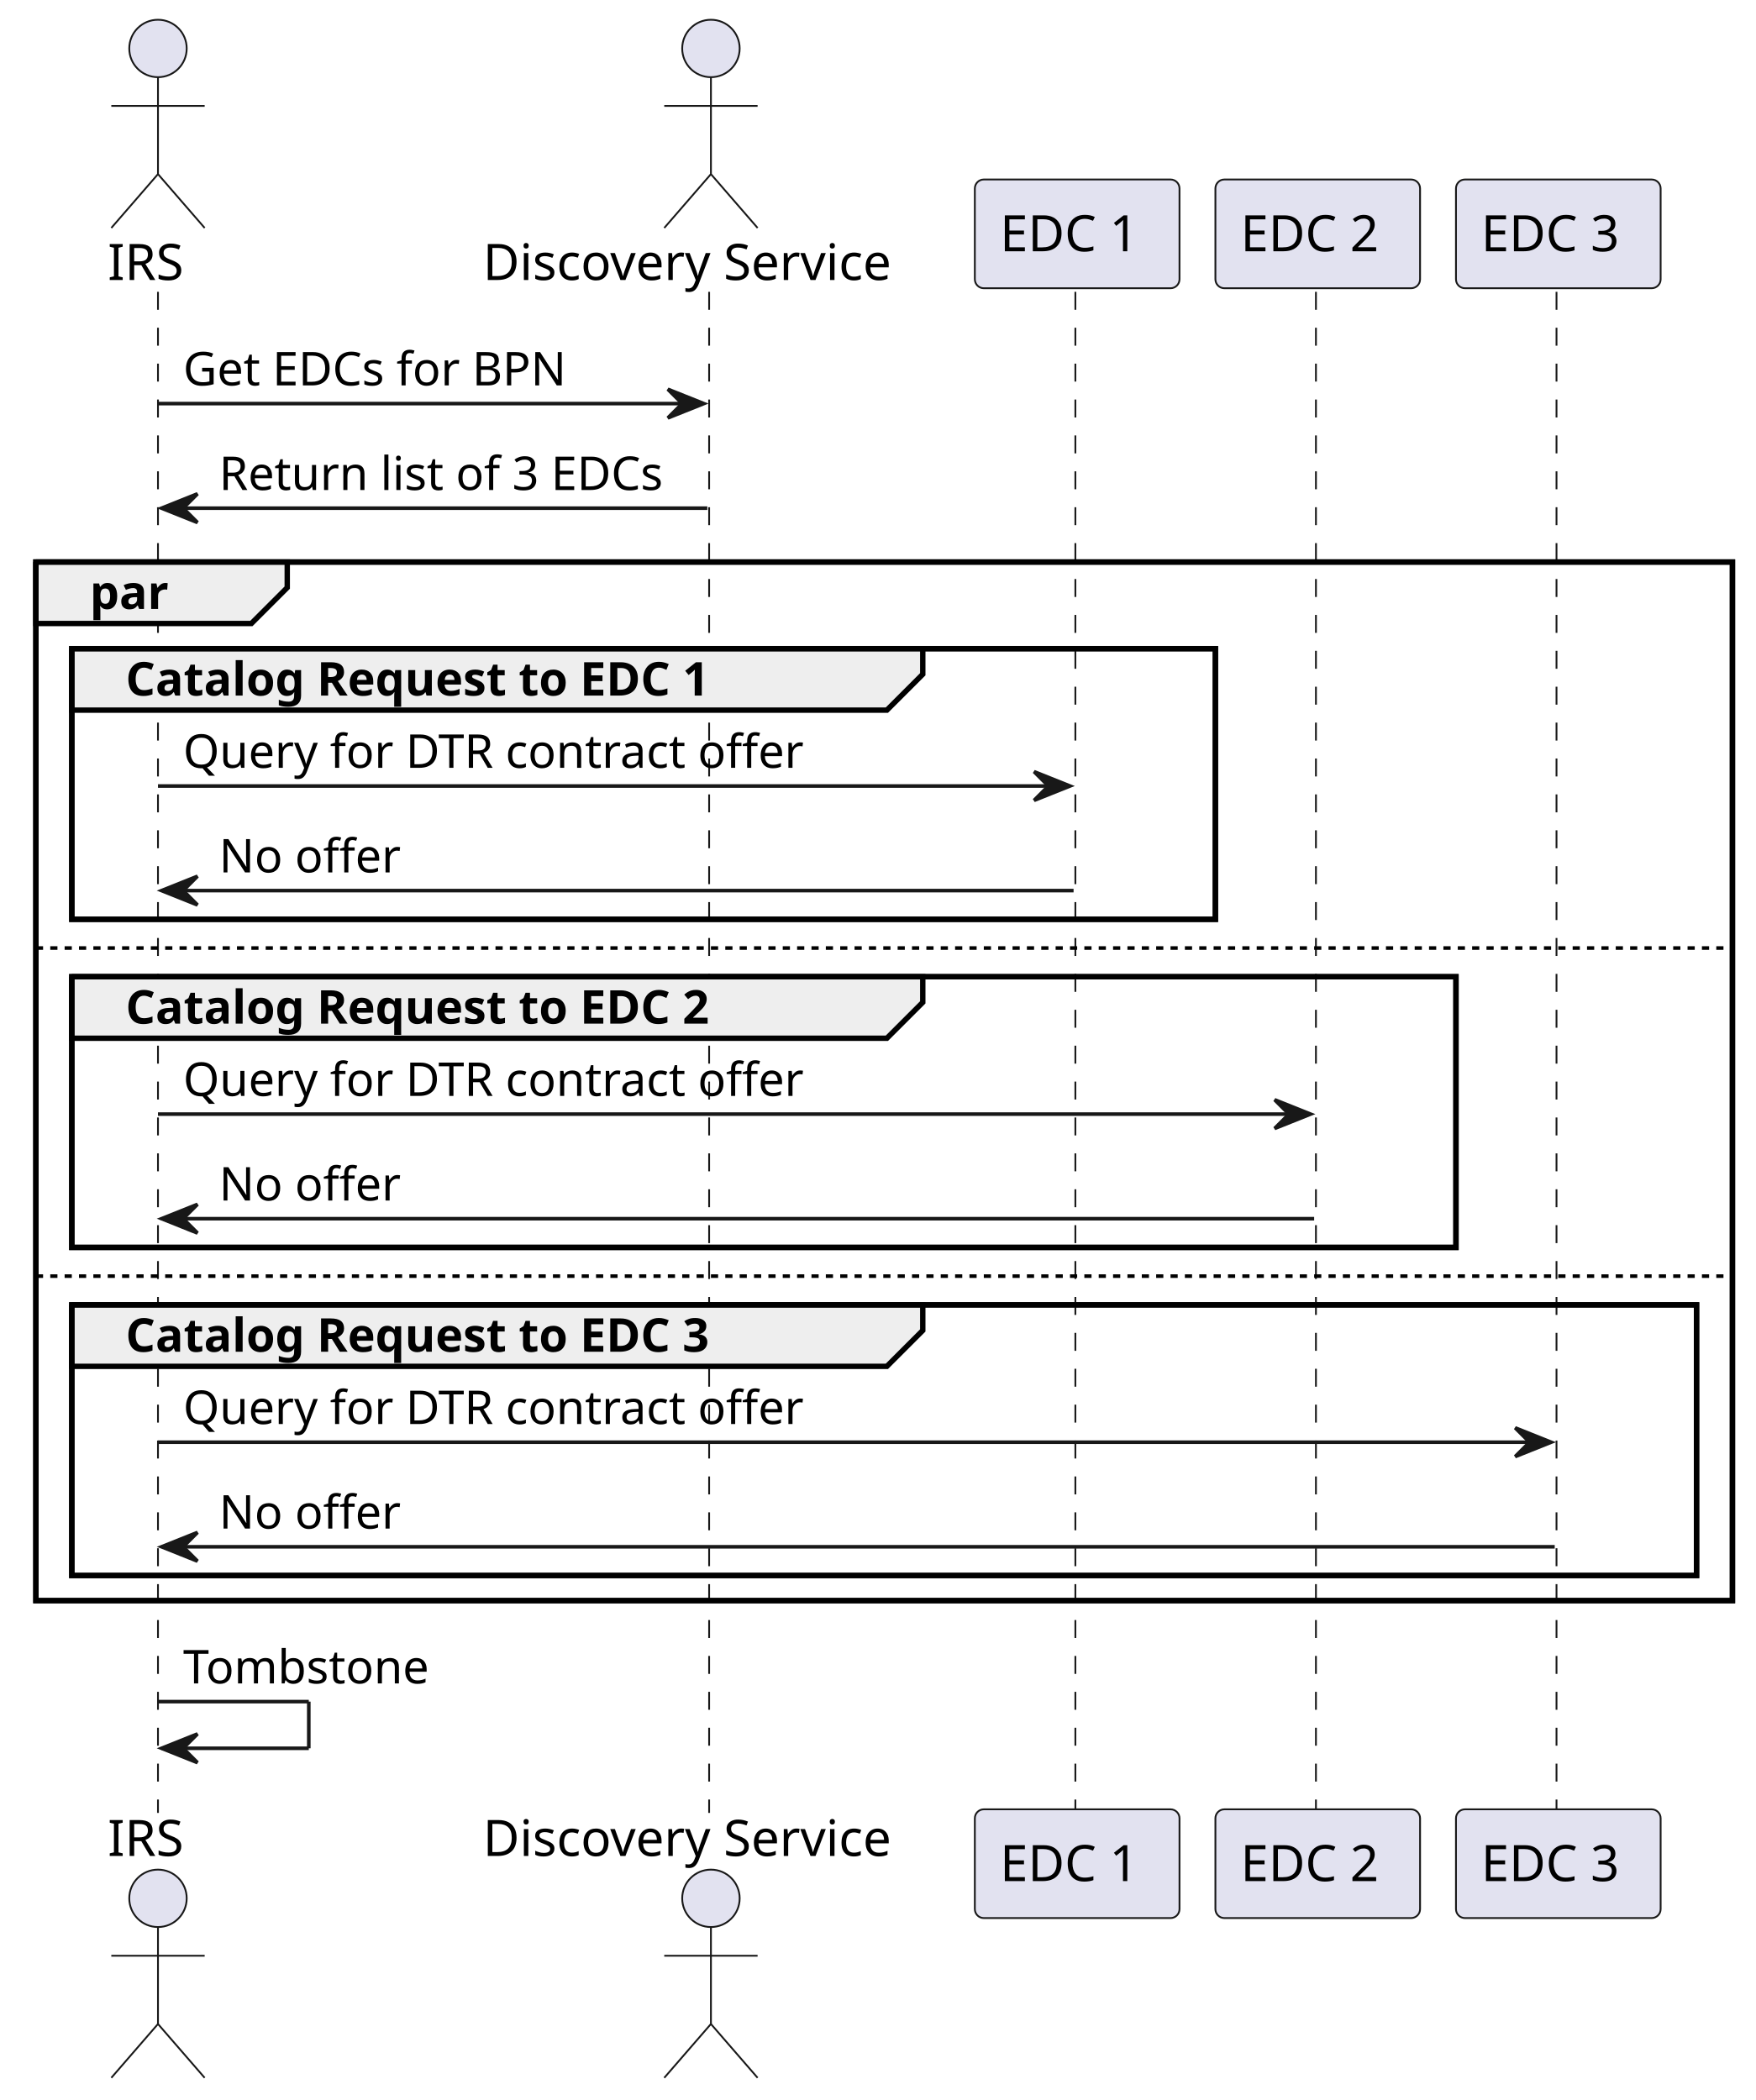
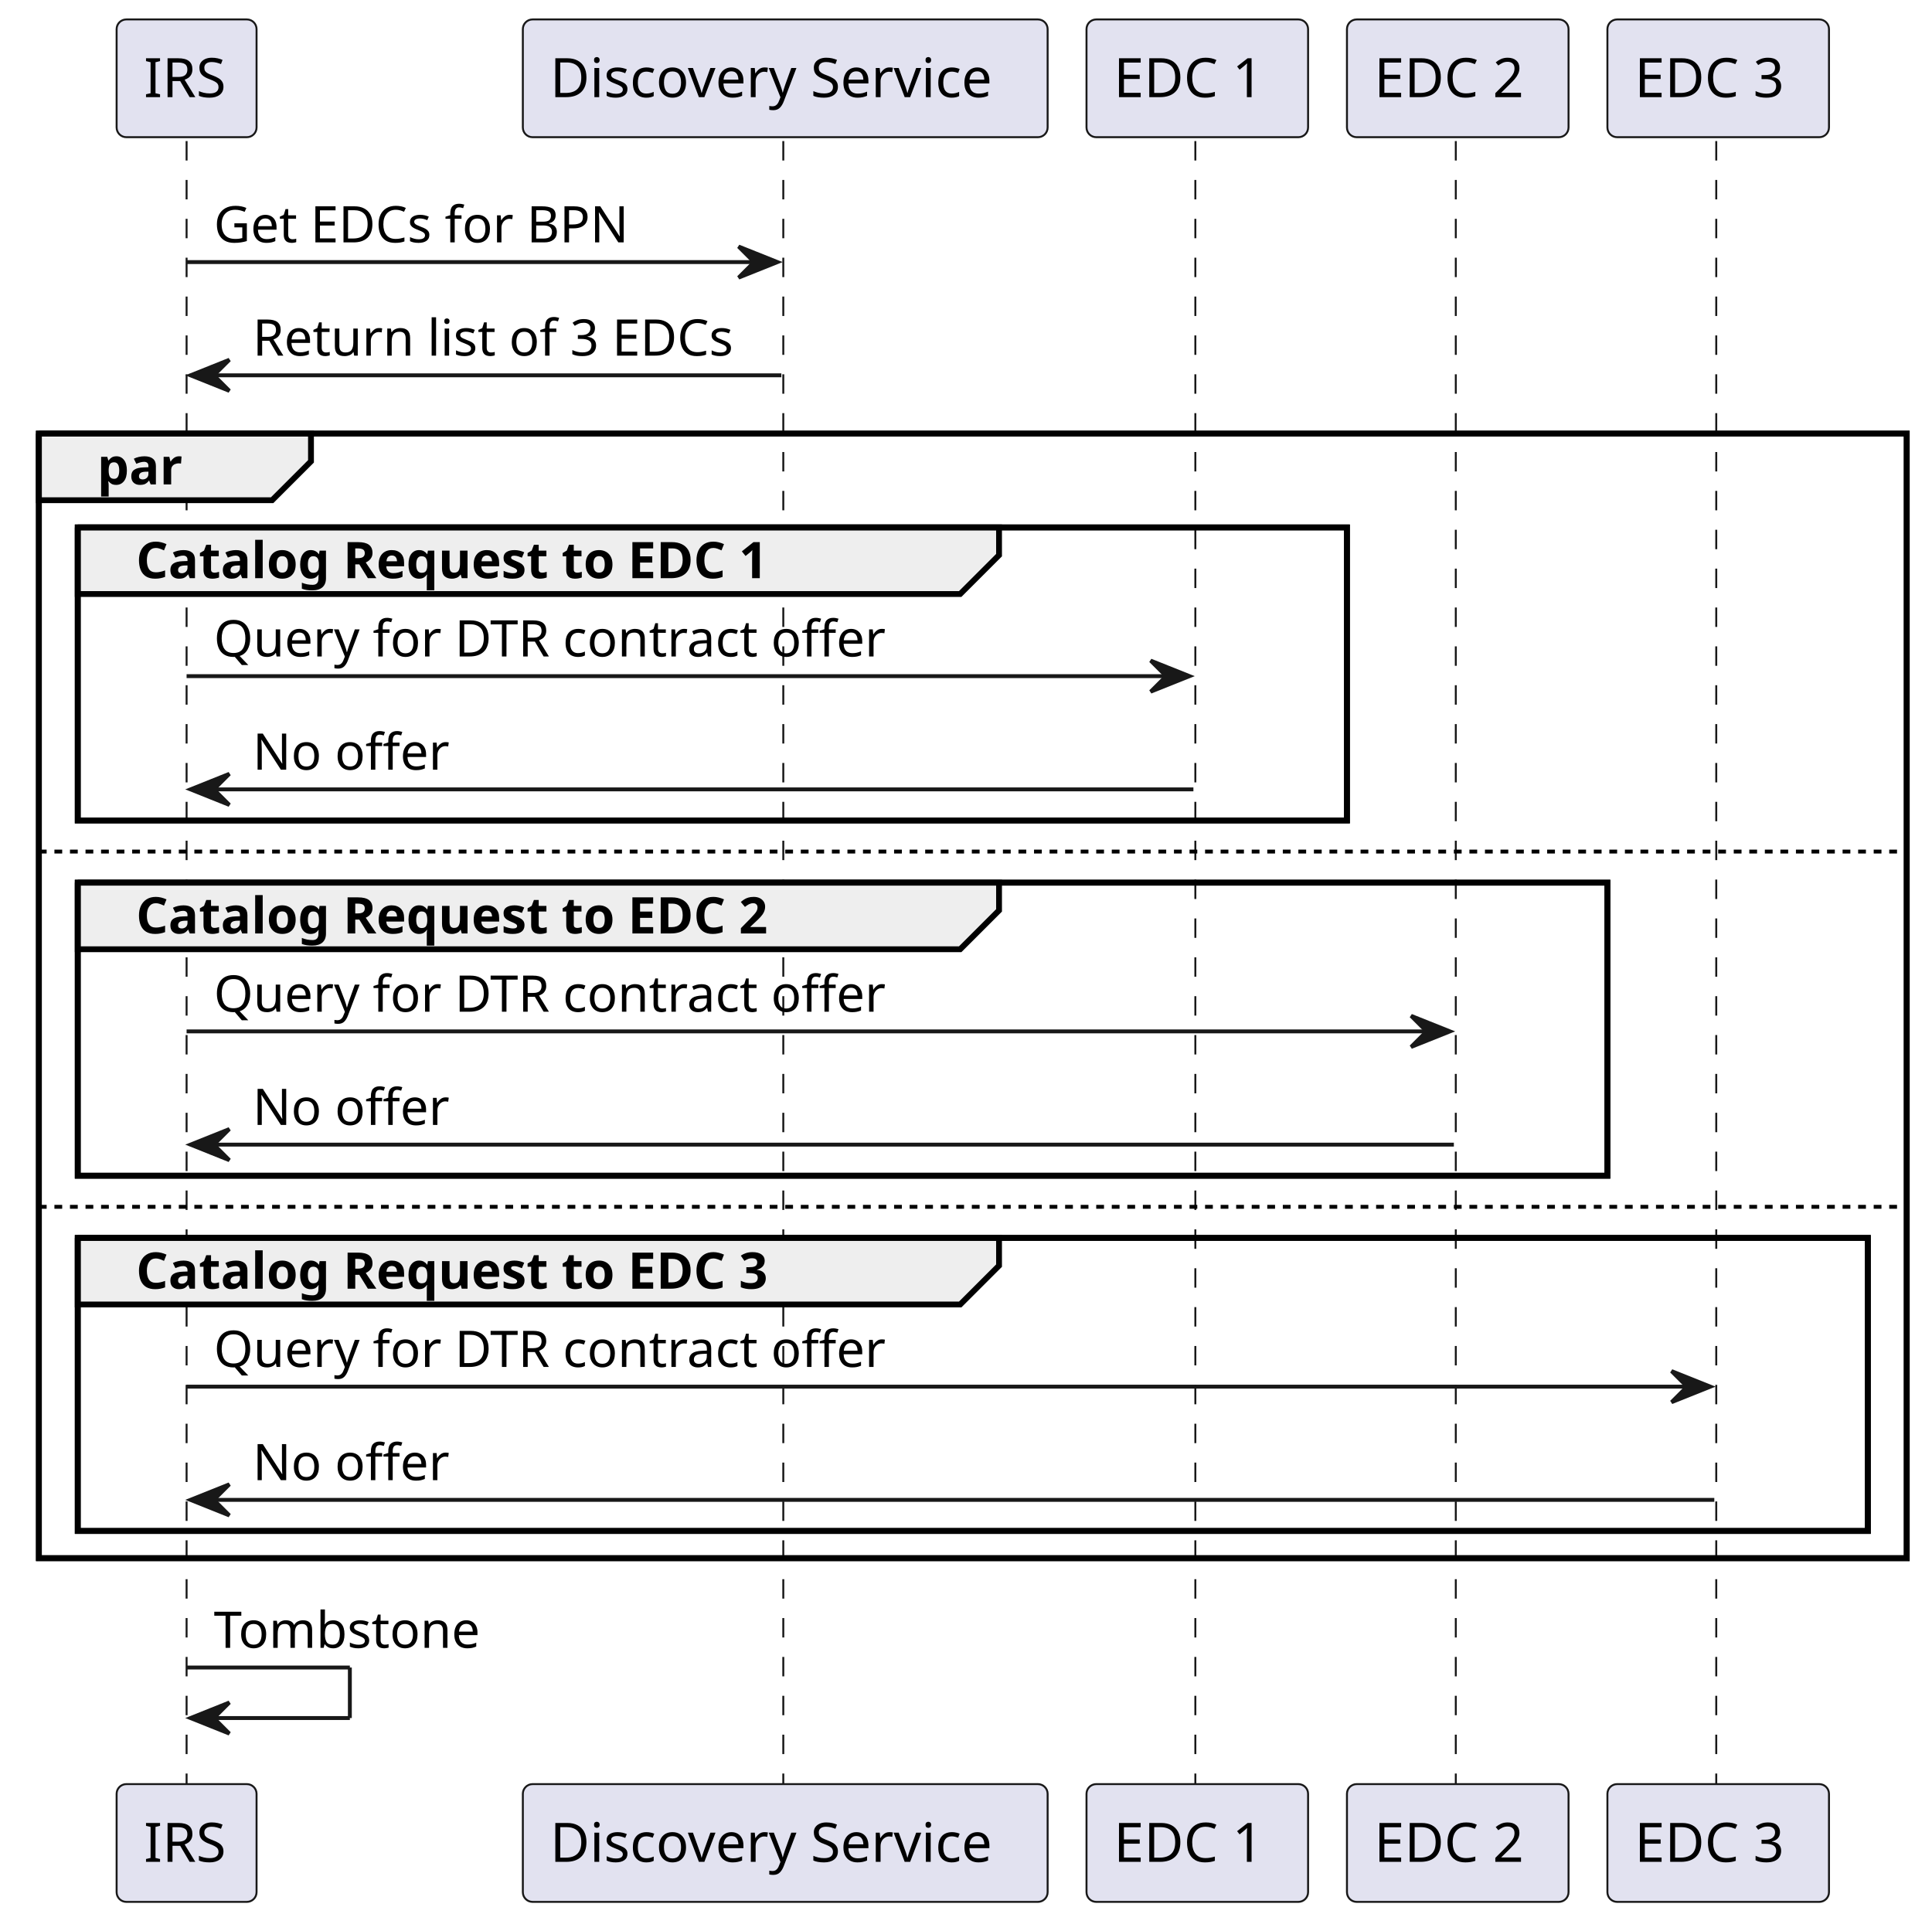
- <svg xmlns="http://www.w3.org/2000/svg" contentStyleType="text/css" height="585px" preserveAspectRatio="none" style="width:489px;height:585px;background:#FFFFFF;" version="1.1" viewBox="0 0 489 585" width="489px" zoomAndPan="magnify">
+ <svg xmlns="http://www.w3.org/2000/svg" contentStyleType="text/css" height="495px" preserveAspectRatio="none" style="width:497px;height:495px;background:#FFFFFF;" version="1.1" viewBox="0 0 497 495" width="497px" zoomAndPan="magnify">
  <defs />
  <g>
-     <rect fill="none" height="289.328" style="stroke:#000000;stroke-width:1.5;" width="472.5" x="10" y="156.562" />
-     <rect fill="none" height="75.398" style="stroke:#000000;stroke-width:1.5;" width="318.5" x="20" y="180.695" />
-     <rect fill="none" height="75.398" style="stroke:#000000;stroke-width:1.5;" width="385.5" x="20" y="272.094" />
-     <rect fill="none" height="75.398" style="stroke:#000000;stroke-width:1.5;" width="452.5" x="20" y="363.492" />
-     <line style="stroke:#181818;stroke-width:0.5;stroke-dasharray:5.0,5.0;" x1="44" x2="44" y1="81.297" y2="505.023" />
-     <line style="stroke:#181818;stroke-width:0.5;stroke-dasharray:5.0,5.0;" x1="197.5" x2="197.5" y1="81.297" y2="505.023" />
-     <line style="stroke:#181818;stroke-width:0.5;stroke-dasharray:5.0,5.0;" x1="299.5" x2="299.5" y1="81.297" y2="505.023" />
-     <line style="stroke:#181818;stroke-width:0.5;stroke-dasharray:5.0,5.0;" x1="366.5" x2="366.5" y1="81.297" y2="505.023" />
-     <line style="stroke:#181818;stroke-width:0.5;stroke-dasharray:5.0,5.0;" x1="433.5" x2="433.5" y1="81.297" y2="505.023" />
-     <text fill="#000000" font-family="sans-serif" font-size="14" lengthAdjust="spacing" textLength="22" x="30" y="77.995">IRS</text>
-     <ellipse cx="44" cy="13.5" fill="#E2E2F0" rx="8" ry="8" style="stroke:#181818;stroke-width:0.5;" />
-     <path d="M44,21.5 L44,48.5 M31,29.5 L57,29.5 M44,48.5 L31,63.5 M44,48.5 L57,63.5 " fill="none" style="stroke:#181818;stroke-width:0.5;" />
-     <text fill="#000000" font-family="sans-serif" font-size="14" lengthAdjust="spacing" textLength="22" x="30" y="517.019">IRS</text>
-     <ellipse cx="44" cy="528.82" fill="#E2E2F0" rx="8" ry="8" style="stroke:#181818;stroke-width:0.5;" />
-     <path d="M44,536.82 L44,563.82 M31,544.82 L57,544.82 M44,563.82 L31,578.82 M44,563.82 L57,578.82 " fill="none" style="stroke:#181818;stroke-width:0.5;" />
-     <text fill="#000000" font-family="sans-serif" font-size="14" lengthAdjust="spacing" textLength="121" x="134.5" y="77.995">Discovery Service</text>
-     <ellipse cx="198" cy="13.5" fill="#E2E2F0" rx="8" ry="8" style="stroke:#181818;stroke-width:0.5;" />
-     <path d="M198,21.5 L198,48.5 M185,29.5 L211,29.5 M198,48.5 L185,63.5 M198,48.5 L211,63.5 " fill="none" style="stroke:#181818;stroke-width:0.5;" />
-     <text fill="#000000" font-family="sans-serif" font-size="14" lengthAdjust="spacing" textLength="121" x="134.5" y="517.019">Discovery Service</text>
-     <ellipse cx="198" cy="528.82" fill="#E2E2F0" rx="8" ry="8" style="stroke:#181818;stroke-width:0.5;" />
-     <path d="M198,536.82 L198,563.82 M185,544.82 L211,544.82 M198,563.82 L185,578.82 M198,563.82 L211,578.82 " fill="none" style="stroke:#181818;stroke-width:0.5;" />
-     <rect fill="#E2E2F0" height="30.297" rx="2.5" ry="2.5" style="stroke:#181818;stroke-width:0.5;" width="57" x="271.5" y="50" />
-     <text fill="#000000" font-family="sans-serif" font-size="14" lengthAdjust="spacing" textLength="43" x="278.5" y="69.995">EDC 1</text>
-     <rect fill="#E2E2F0" height="30.297" rx="2.5" ry="2.5" style="stroke:#181818;stroke-width:0.5;" width="57" x="271.5" y="504.023" />
-     <text fill="#000000" font-family="sans-serif" font-size="14" lengthAdjust="spacing" textLength="43" x="278.5" y="524.019">EDC 1</text>
-     <rect fill="#E2E2F0" height="30.297" rx="2.5" ry="2.5" style="stroke:#181818;stroke-width:0.5;" width="57" x="338.5" y="50" />
-     <text fill="#000000" font-family="sans-serif" font-size="14" lengthAdjust="spacing" textLength="43" x="345.5" y="69.995">EDC 2</text>
-     <rect fill="#E2E2F0" height="30.297" rx="2.5" ry="2.5" style="stroke:#181818;stroke-width:0.5;" width="57" x="338.5" y="504.023" />
-     <text fill="#000000" font-family="sans-serif" font-size="14" lengthAdjust="spacing" textLength="43" x="345.5" y="524.019">EDC 2</text>
-     <rect fill="#E2E2F0" height="30.297" rx="2.5" ry="2.5" style="stroke:#181818;stroke-width:0.5;" width="57" x="405.5" y="50" />
-     <text fill="#000000" font-family="sans-serif" font-size="14" lengthAdjust="spacing" textLength="43" x="412.5" y="69.995">EDC 3</text>
-     <rect fill="#E2E2F0" height="30.297" rx="2.5" ry="2.5" style="stroke:#181818;stroke-width:0.5;" width="57" x="405.5" y="504.023" />
-     <text fill="#000000" font-family="sans-serif" font-size="14" lengthAdjust="spacing" textLength="43" x="412.5" y="524.019">EDC 3</text>
-     <polygon fill="#181818" points="186,108.43,196,112.43,186,116.43,190,112.43" style="stroke:#181818;stroke-width:1.0;" />
-     <line style="stroke:#181818;stroke-width:1.0;" x1="44" x2="192" y1="112.43" y2="112.43" />
-     <text fill="#000000" font-family="sans-serif" font-size="13" lengthAdjust="spacing" textLength="113" x="51" y="107.364">Get EDCs for BPN</text>
-     <polygon fill="#181818" points="55,137.562,45,141.562,55,145.562,51,141.562" style="stroke:#181818;stroke-width:1.0;" />
-     <line style="stroke:#181818;stroke-width:1.0;" x1="49" x2="197" y1="141.562" y2="141.562" />
-     <text fill="#000000" font-family="sans-serif" font-size="13" lengthAdjust="spacing" textLength="130" x="61" y="136.497">Return list of 3 EDCs</text>
-     <path d="M10,156.562 L80,156.562 L80,163.695 L70,173.695 L10,173.695 L10,156.562 " fill="#EEEEEE" style="stroke:#000000;stroke-width:1.5;" />
-     <rect fill="none" height="289.328" style="stroke:#000000;stroke-width:1.5;" width="472.5" x="10" y="156.562" />
-     <text fill="#000000" font-family="sans-serif" font-size="13" font-weight="bold" lengthAdjust="spacing" textLength="25" x="25" y="169.629">par</text>
-     <path d="M20,180.695 L257,180.695 L257,187.828 L247,197.828 L20,197.828 L20,180.695 " fill="#EEEEEE" style="stroke:#000000;stroke-width:1.5;" />
-     <rect fill="none" height="75.398" style="stroke:#000000;stroke-width:1.5;" width="318.5" x="20" y="180.695" />
-     <text fill="#000000" font-family="sans-serif" font-size="13" font-weight="bold" lengthAdjust="spacing" textLength="192" x="35" y="193.762">Catalog Request to EDC 1</text>
-     <polygon fill="#181818" points="288,214.961,298,218.961,288,222.961,292,218.961" style="stroke:#181818;stroke-width:1.0;" />
-     <line style="stroke:#181818;stroke-width:1.0;" x1="44" x2="294" y1="218.961" y2="218.961" />
-     <text fill="#000000" font-family="sans-serif" font-size="13" lengthAdjust="spacing" textLength="178" x="51" y="213.895">Query for DTR contract offer</text>
-     <polygon fill="#181818" points="55,244.094,45,248.094,55,252.094,51,248.094" style="stroke:#181818;stroke-width:1.0;" />
-     <line style="stroke:#181818;stroke-width:1.0;" x1="49" x2="299" y1="248.094" y2="248.094" />
-     <text fill="#000000" font-family="sans-serif" font-size="13" lengthAdjust="spacing" textLength="51" x="61" y="243.028">No offer</text>
-     <line style="stroke:#000000;stroke-width:1.0;stroke-dasharray:2.0,2.0;" x1="10" x2="482.5" y1="264.094" y2="264.094" />
-     <path d="M20,272.094 L257,272.094 L257,279.227 L247,289.227 L20,289.227 L20,272.094 " fill="#EEEEEE" style="stroke:#000000;stroke-width:1.5;" />
-     <rect fill="none" height="75.398" style="stroke:#000000;stroke-width:1.5;" width="385.5" x="20" y="272.094" />
-     <text fill="#000000" font-family="sans-serif" font-size="13" font-weight="bold" lengthAdjust="spacing" textLength="192" x="35" y="285.161">Catalog Request to EDC 2</text>
-     <polygon fill="#181818" points="355,306.359,365,310.359,355,314.359,359,310.359" style="stroke:#181818;stroke-width:1.0;" />
-     <line style="stroke:#181818;stroke-width:1.0;" x1="44" x2="361" y1="310.359" y2="310.359" />
-     <text fill="#000000" font-family="sans-serif" font-size="13" lengthAdjust="spacing" textLength="178" x="51" y="305.293">Query for DTR contract offer</text>
-     <polygon fill="#181818" points="55,335.492,45,339.492,55,343.492,51,339.492" style="stroke:#181818;stroke-width:1.0;" />
-     <line style="stroke:#181818;stroke-width:1.0;" x1="49" x2="366" y1="339.492" y2="339.492" />
-     <text fill="#000000" font-family="sans-serif" font-size="13" lengthAdjust="spacing" textLength="51" x="61" y="334.426">No offer</text>
-     <line style="stroke:#000000;stroke-width:1.0;stroke-dasharray:2.0,2.0;" x1="10" x2="482.5" y1="355.492" y2="355.492" />
-     <path d="M20,363.492 L257,363.492 L257,370.625 L247,380.625 L20,380.625 L20,363.492 " fill="#EEEEEE" style="stroke:#000000;stroke-width:1.5;" />
-     <rect fill="none" height="75.398" style="stroke:#000000;stroke-width:1.5;" width="452.5" x="20" y="363.492" />
-     <text fill="#000000" font-family="sans-serif" font-size="13" font-weight="bold" lengthAdjust="spacing" textLength="192" x="35" y="376.559">Catalog Request to EDC 3</text>
-     <polygon fill="#181818" points="422,397.758,432,401.758,422,405.758,426,401.758" style="stroke:#181818;stroke-width:1.0;" />
-     <line style="stroke:#181818;stroke-width:1.0;" x1="44" x2="428" y1="401.758" y2="401.758" />
-     <text fill="#000000" font-family="sans-serif" font-size="13" lengthAdjust="spacing" textLength="178" x="51" y="396.692">Query for DTR contract offer</text>
-     <polygon fill="#181818" points="55,426.891,45,430.891,55,434.891,51,430.891" style="stroke:#181818;stroke-width:1.0;" />
-     <line style="stroke:#181818;stroke-width:1.0;" x1="49" x2="433" y1="430.891" y2="430.891" />
-     <text fill="#000000" font-family="sans-serif" font-size="13" lengthAdjust="spacing" textLength="51" x="61" y="425.825">No offer</text>
-     <line style="stroke:#181818;stroke-width:1.0;" x1="44" x2="86" y1="474.023" y2="474.023" />
-     <line style="stroke:#181818;stroke-width:1.0;" x1="86" x2="86" y1="474.023" y2="487.023" />
-     <line style="stroke:#181818;stroke-width:1.0;" x1="45" x2="86" y1="487.023" y2="487.023" />
-     <polygon fill="#181818" points="55,483.023,45,487.023,55,491.023,51,487.023" style="stroke:#181818;stroke-width:1.0;" />
-     <text fill="#000000" font-family="sans-serif" font-size="13" lengthAdjust="spacing" textLength="72" x="51" y="468.957">Tombstone</text>
+     <rect fill="none" height="289.328" style="stroke:#000000;stroke-width:1.5;" width="480.5" x="10" y="111.562" />
+     <rect fill="none" height="75.398" style="stroke:#000000;stroke-width:1.5;" width="326.5" x="20" y="135.695" />
+     <rect fill="none" height="75.398" style="stroke:#000000;stroke-width:1.5;" width="393.5" x="20" y="227.094" />
+     <rect fill="none" height="75.398" style="stroke:#000000;stroke-width:1.5;" width="460.5" x="20" y="318.492" />
+     <line style="stroke:#181818;stroke-width:0.5;stroke-dasharray:5.0,5.0;" x1="48" x2="48" y1="36.297" y2="460.023" />
+     <line style="stroke:#181818;stroke-width:0.5;stroke-dasharray:5.0,5.0;" x1="201.5" x2="201.5" y1="36.297" y2="460.023" />
+     <line style="stroke:#181818;stroke-width:0.5;stroke-dasharray:5.0,5.0;" x1="307.5" x2="307.5" y1="36.297" y2="460.023" />
+     <line style="stroke:#181818;stroke-width:0.5;stroke-dasharray:5.0,5.0;" x1="374.5" x2="374.5" y1="36.297" y2="460.023" />
+     <line style="stroke:#181818;stroke-width:0.5;stroke-dasharray:5.0,5.0;" x1="441.5" x2="441.5" y1="36.297" y2="460.023" />
+     <rect fill="#E2E2F0" height="30.297" rx="2.5" ry="2.5" style="stroke:#181818;stroke-width:0.5;" width="36" x="30" y="5" />
+     <text fill="#000000" font-family="sans-serif" font-size="14" lengthAdjust="spacing" textLength="22" x="37" y="24.995">IRS</text>
+     <rect fill="#E2E2F0" height="30.297" rx="2.5" ry="2.5" style="stroke:#181818;stroke-width:0.5;" width="36" x="30" y="459.023" />
+     <text fill="#000000" font-family="sans-serif" font-size="14" lengthAdjust="spacing" textLength="22" x="37" y="479.019">IRS</text>
+     <rect fill="#E2E2F0" height="30.297" rx="2.5" ry="2.5" style="stroke:#181818;stroke-width:0.5;" width="135" x="134.5" y="5" />
+     <text fill="#000000" font-family="sans-serif" font-size="14" lengthAdjust="spacing" textLength="121" x="141.5" y="24.995">Discovery Service</text>
+     <rect fill="#E2E2F0" height="30.297" rx="2.5" ry="2.5" style="stroke:#181818;stroke-width:0.5;" width="135" x="134.5" y="459.023" />
+     <text fill="#000000" font-family="sans-serif" font-size="14" lengthAdjust="spacing" textLength="121" x="141.5" y="479.019">Discovery Service</text>
+     <rect fill="#E2E2F0" height="30.297" rx="2.5" ry="2.5" style="stroke:#181818;stroke-width:0.5;" width="57" x="279.5" y="5" />
+     <text fill="#000000" font-family="sans-serif" font-size="14" lengthAdjust="spacing" textLength="43" x="286.5" y="24.995">EDC 1</text>
+     <rect fill="#E2E2F0" height="30.297" rx="2.5" ry="2.5" style="stroke:#181818;stroke-width:0.5;" width="57" x="279.5" y="459.023" />
+     <text fill="#000000" font-family="sans-serif" font-size="14" lengthAdjust="spacing" textLength="43" x="286.5" y="479.019">EDC 1</text>
+     <rect fill="#E2E2F0" height="30.297" rx="2.5" ry="2.5" style="stroke:#181818;stroke-width:0.5;" width="57" x="346.5" y="5" />
+     <text fill="#000000" font-family="sans-serif" font-size="14" lengthAdjust="spacing" textLength="43" x="353.5" y="24.995">EDC 2</text>
+     <rect fill="#E2E2F0" height="30.297" rx="2.5" ry="2.5" style="stroke:#181818;stroke-width:0.5;" width="57" x="346.5" y="459.023" />
+     <text fill="#000000" font-family="sans-serif" font-size="14" lengthAdjust="spacing" textLength="43" x="353.5" y="479.019">EDC 2</text>
+     <rect fill="#E2E2F0" height="30.297" rx="2.5" ry="2.5" style="stroke:#181818;stroke-width:0.5;" width="57" x="413.5" y="5" />
+     <text fill="#000000" font-family="sans-serif" font-size="14" lengthAdjust="spacing" textLength="43" x="420.5" y="24.995">EDC 3</text>
+     <rect fill="#E2E2F0" height="30.297" rx="2.5" ry="2.5" style="stroke:#181818;stroke-width:0.5;" width="57" x="413.5" y="459.023" />
+     <text fill="#000000" font-family="sans-serif" font-size="14" lengthAdjust="spacing" textLength="43" x="420.5" y="479.019">EDC 3</text>
+     <polygon fill="#181818" points="190,63.43,200,67.43,190,71.43,194,67.43" style="stroke:#181818;stroke-width:1.0;" />
+     <line style="stroke:#181818;stroke-width:1.0;" x1="48" x2="196" y1="67.43" y2="67.43" />
+     <text fill="#000000" font-family="sans-serif" font-size="13" lengthAdjust="spacing" textLength="113" x="55" y="62.364">Get EDCs for BPN</text>
+     <polygon fill="#181818" points="59,92.562,49,96.562,59,100.562,55,96.562" style="stroke:#181818;stroke-width:1.0;" />
+     <line style="stroke:#181818;stroke-width:1.0;" x1="53" x2="201" y1="96.562" y2="96.562" />
+     <text fill="#000000" font-family="sans-serif" font-size="13" lengthAdjust="spacing" textLength="130" x="65" y="91.497">Return list of 3 EDCs</text>
+     <path d="M10,111.562 L80,111.562 L80,118.695 L70,128.695 L10,128.695 L10,111.562 " fill="#EEEEEE" style="stroke:#000000;stroke-width:1.5;" />
+     <rect fill="none" height="289.328" style="stroke:#000000;stroke-width:1.5;" width="480.5" x="10" y="111.562" />
+     <text fill="#000000" font-family="sans-serif" font-size="13" font-weight="bold" lengthAdjust="spacing" textLength="25" x="25" y="124.629">par</text>
+     <path d="M20,135.695 L257,135.695 L257,142.828 L247,152.828 L20,152.828 L20,135.695 " fill="#EEEEEE" style="stroke:#000000;stroke-width:1.5;" />
+     <rect fill="none" height="75.398" style="stroke:#000000;stroke-width:1.5;" width="326.5" x="20" y="135.695" />
+     <text fill="#000000" font-family="sans-serif" font-size="13" font-weight="bold" lengthAdjust="spacing" textLength="192" x="35" y="148.762">Catalog Request to EDC 1</text>
+     <polygon fill="#181818" points="296,169.961,306,173.961,296,177.961,300,173.961" style="stroke:#181818;stroke-width:1.0;" />
+     <line style="stroke:#181818;stroke-width:1.0;" x1="48" x2="302" y1="173.961" y2="173.961" />
+     <text fill="#000000" font-family="sans-serif" font-size="13" lengthAdjust="spacing" textLength="178" x="55" y="168.895">Query for DTR contract offer</text>
+     <polygon fill="#181818" points="59,199.094,49,203.094,59,207.094,55,203.094" style="stroke:#181818;stroke-width:1.0;" />
+     <line style="stroke:#181818;stroke-width:1.0;" x1="53" x2="307" y1="203.094" y2="203.094" />
+     <text fill="#000000" font-family="sans-serif" font-size="13" lengthAdjust="spacing" textLength="51" x="65" y="198.028">No offer</text>
+     <line style="stroke:#000000;stroke-width:1.0;stroke-dasharray:2.0,2.0;" x1="10" x2="490.5" y1="219.094" y2="219.094" />
+     <path d="M20,227.094 L257,227.094 L257,234.227 L247,244.227 L20,244.227 L20,227.094 " fill="#EEEEEE" style="stroke:#000000;stroke-width:1.5;" />
+     <rect fill="none" height="75.398" style="stroke:#000000;stroke-width:1.5;" width="393.5" x="20" y="227.094" />
+     <text fill="#000000" font-family="sans-serif" font-size="13" font-weight="bold" lengthAdjust="spacing" textLength="192" x="35" y="240.161">Catalog Request to EDC 2</text>
+     <polygon fill="#181818" points="363,261.359,373,265.359,363,269.359,367,265.359" style="stroke:#181818;stroke-width:1.0;" />
+     <line style="stroke:#181818;stroke-width:1.0;" x1="48" x2="369" y1="265.359" y2="265.359" />
+     <text fill="#000000" font-family="sans-serif" font-size="13" lengthAdjust="spacing" textLength="178" x="55" y="260.293">Query for DTR contract offer</text>
+     <polygon fill="#181818" points="59,290.492,49,294.492,59,298.492,55,294.492" style="stroke:#181818;stroke-width:1.0;" />
+     <line style="stroke:#181818;stroke-width:1.0;" x1="53" x2="374" y1="294.492" y2="294.492" />
+     <text fill="#000000" font-family="sans-serif" font-size="13" lengthAdjust="spacing" textLength="51" x="65" y="289.426">No offer</text>
+     <line style="stroke:#000000;stroke-width:1.0;stroke-dasharray:2.0,2.0;" x1="10" x2="490.5" y1="310.492" y2="310.492" />
+     <path d="M20,318.492 L257,318.492 L257,325.625 L247,335.625 L20,335.625 L20,318.492 " fill="#EEEEEE" style="stroke:#000000;stroke-width:1.5;" />
+     <rect fill="none" height="75.398" style="stroke:#000000;stroke-width:1.5;" width="460.5" x="20" y="318.492" />
+     <text fill="#000000" font-family="sans-serif" font-size="13" font-weight="bold" lengthAdjust="spacing" textLength="192" x="35" y="331.559">Catalog Request to EDC 3</text>
+     <polygon fill="#181818" points="430,352.758,440,356.758,430,360.758,434,356.758" style="stroke:#181818;stroke-width:1.0;" />
+     <line style="stroke:#181818;stroke-width:1.0;" x1="48" x2="436" y1="356.758" y2="356.758" />
+     <text fill="#000000" font-family="sans-serif" font-size="13" lengthAdjust="spacing" textLength="178" x="55" y="351.692">Query for DTR contract offer</text>
+     <polygon fill="#181818" points="59,381.891,49,385.891,59,389.891,55,385.891" style="stroke:#181818;stroke-width:1.0;" />
+     <line style="stroke:#181818;stroke-width:1.0;" x1="53" x2="441" y1="385.891" y2="385.891" />
+     <text fill="#000000" font-family="sans-serif" font-size="13" lengthAdjust="spacing" textLength="51" x="65" y="380.825">No offer</text>
+     <line style="stroke:#181818;stroke-width:1.0;" x1="48" x2="90" y1="429.023" y2="429.023" />
+     <line style="stroke:#181818;stroke-width:1.0;" x1="90" x2="90" y1="429.023" y2="442.023" />
+     <line style="stroke:#181818;stroke-width:1.0;" x1="49" x2="90" y1="442.023" y2="442.023" />
+     <polygon fill="#181818" points="59,438.023,49,442.023,59,446.023,55,442.023" style="stroke:#181818;stroke-width:1.0;" />
+     <text fill="#000000" font-family="sans-serif" font-size="13" lengthAdjust="spacing" textLength="72" x="55" y="423.957">Tombstone</text>
  </g>
</svg>
